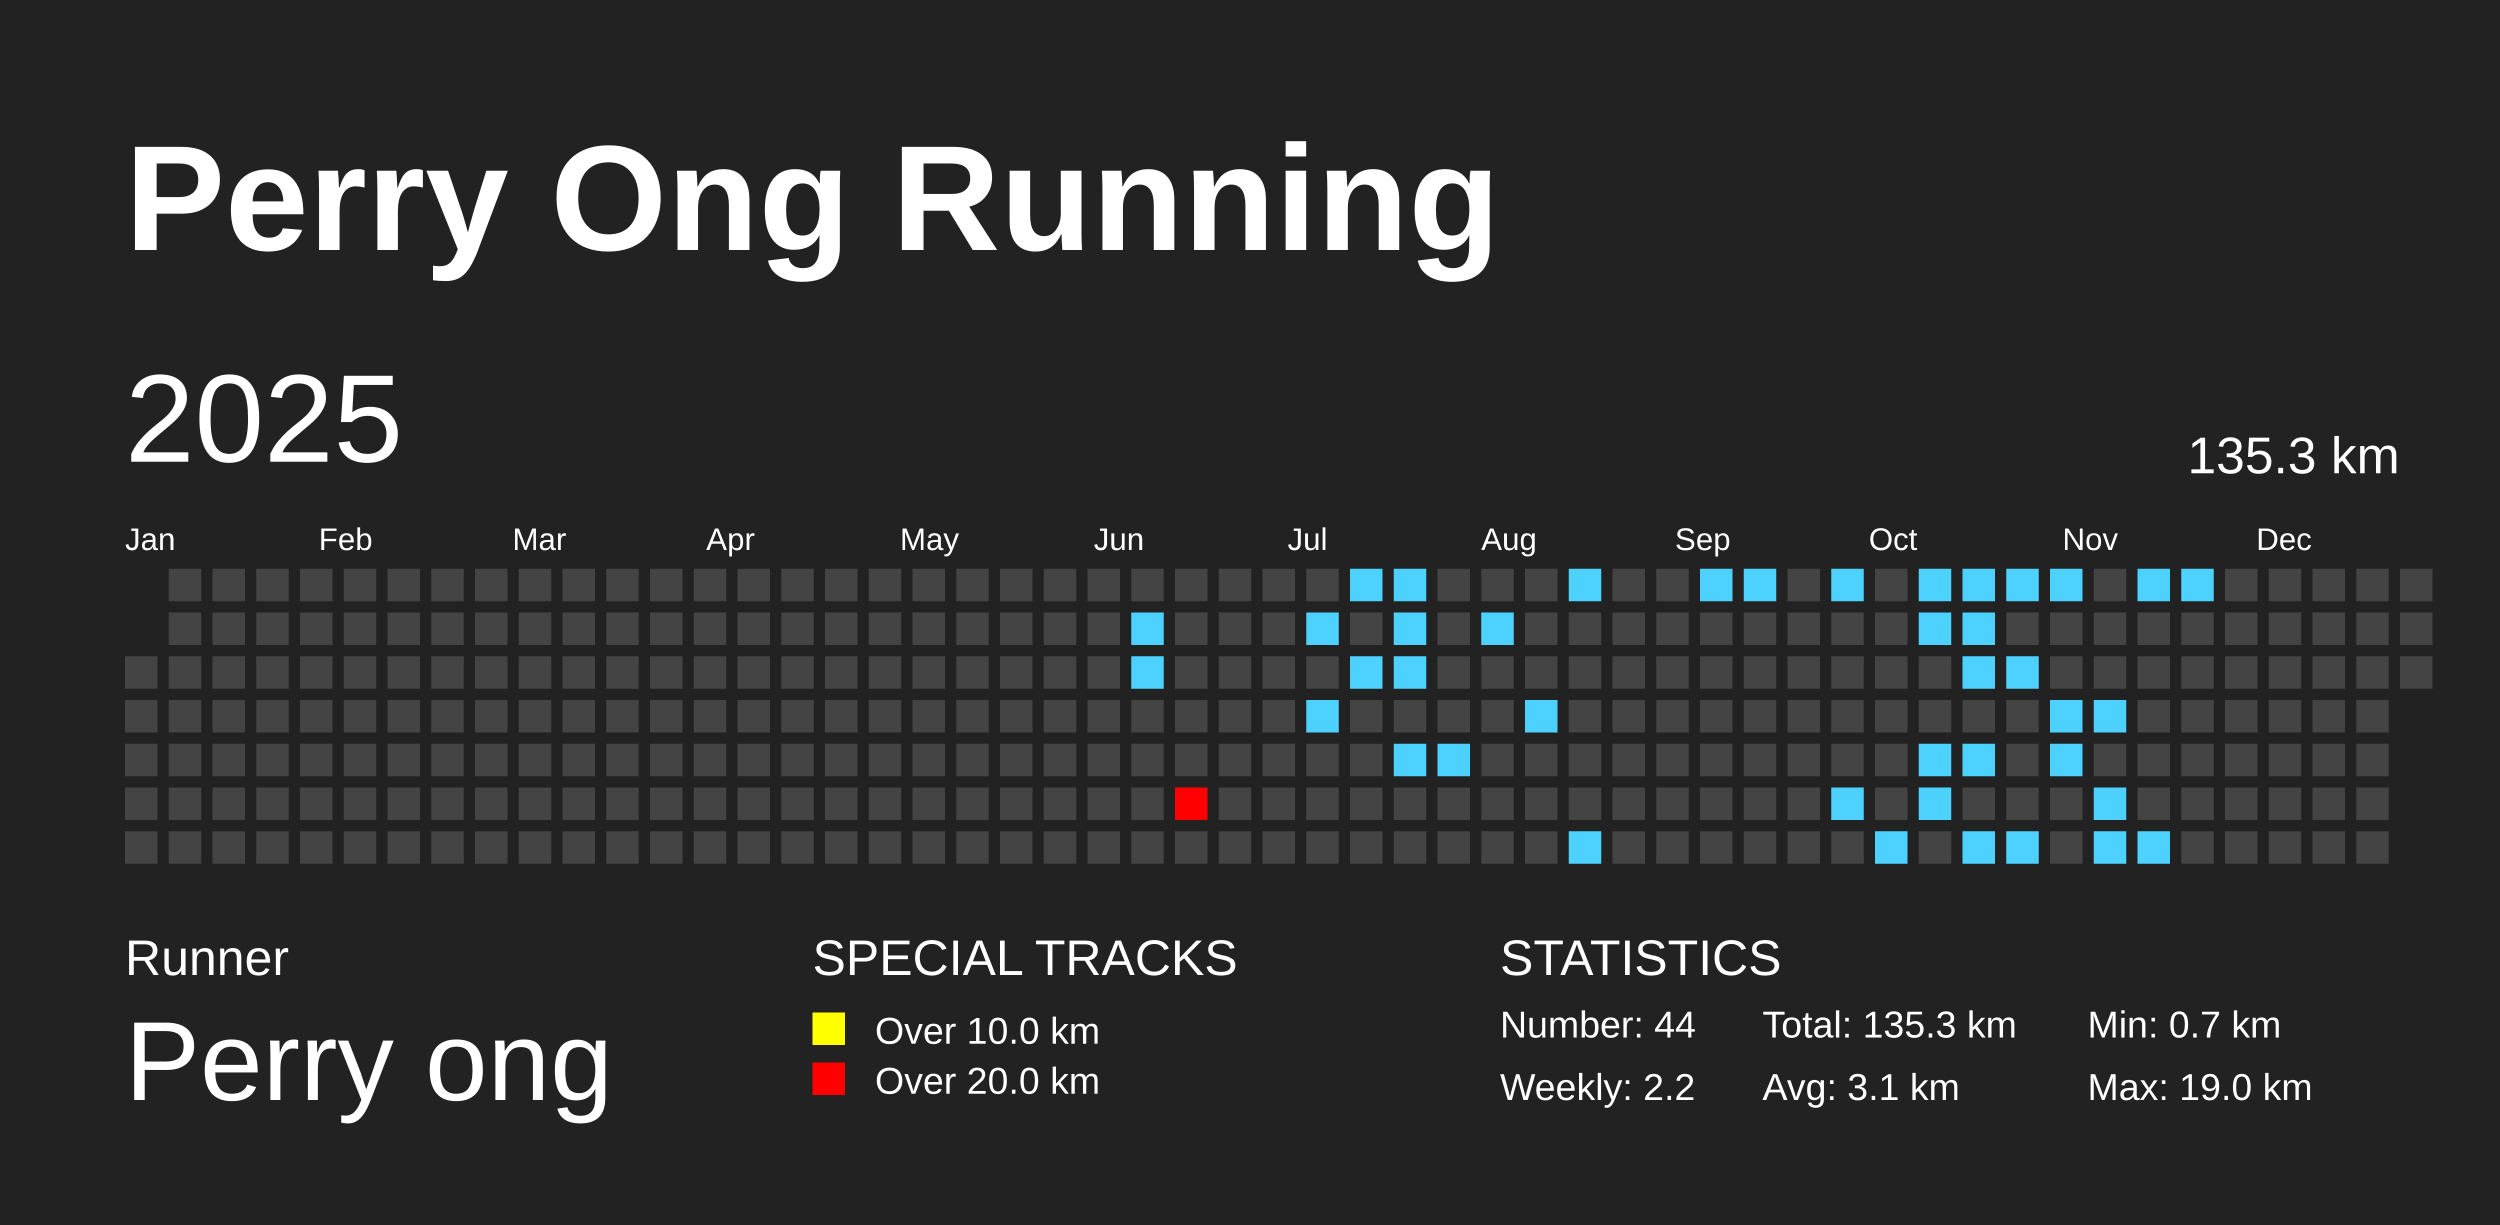
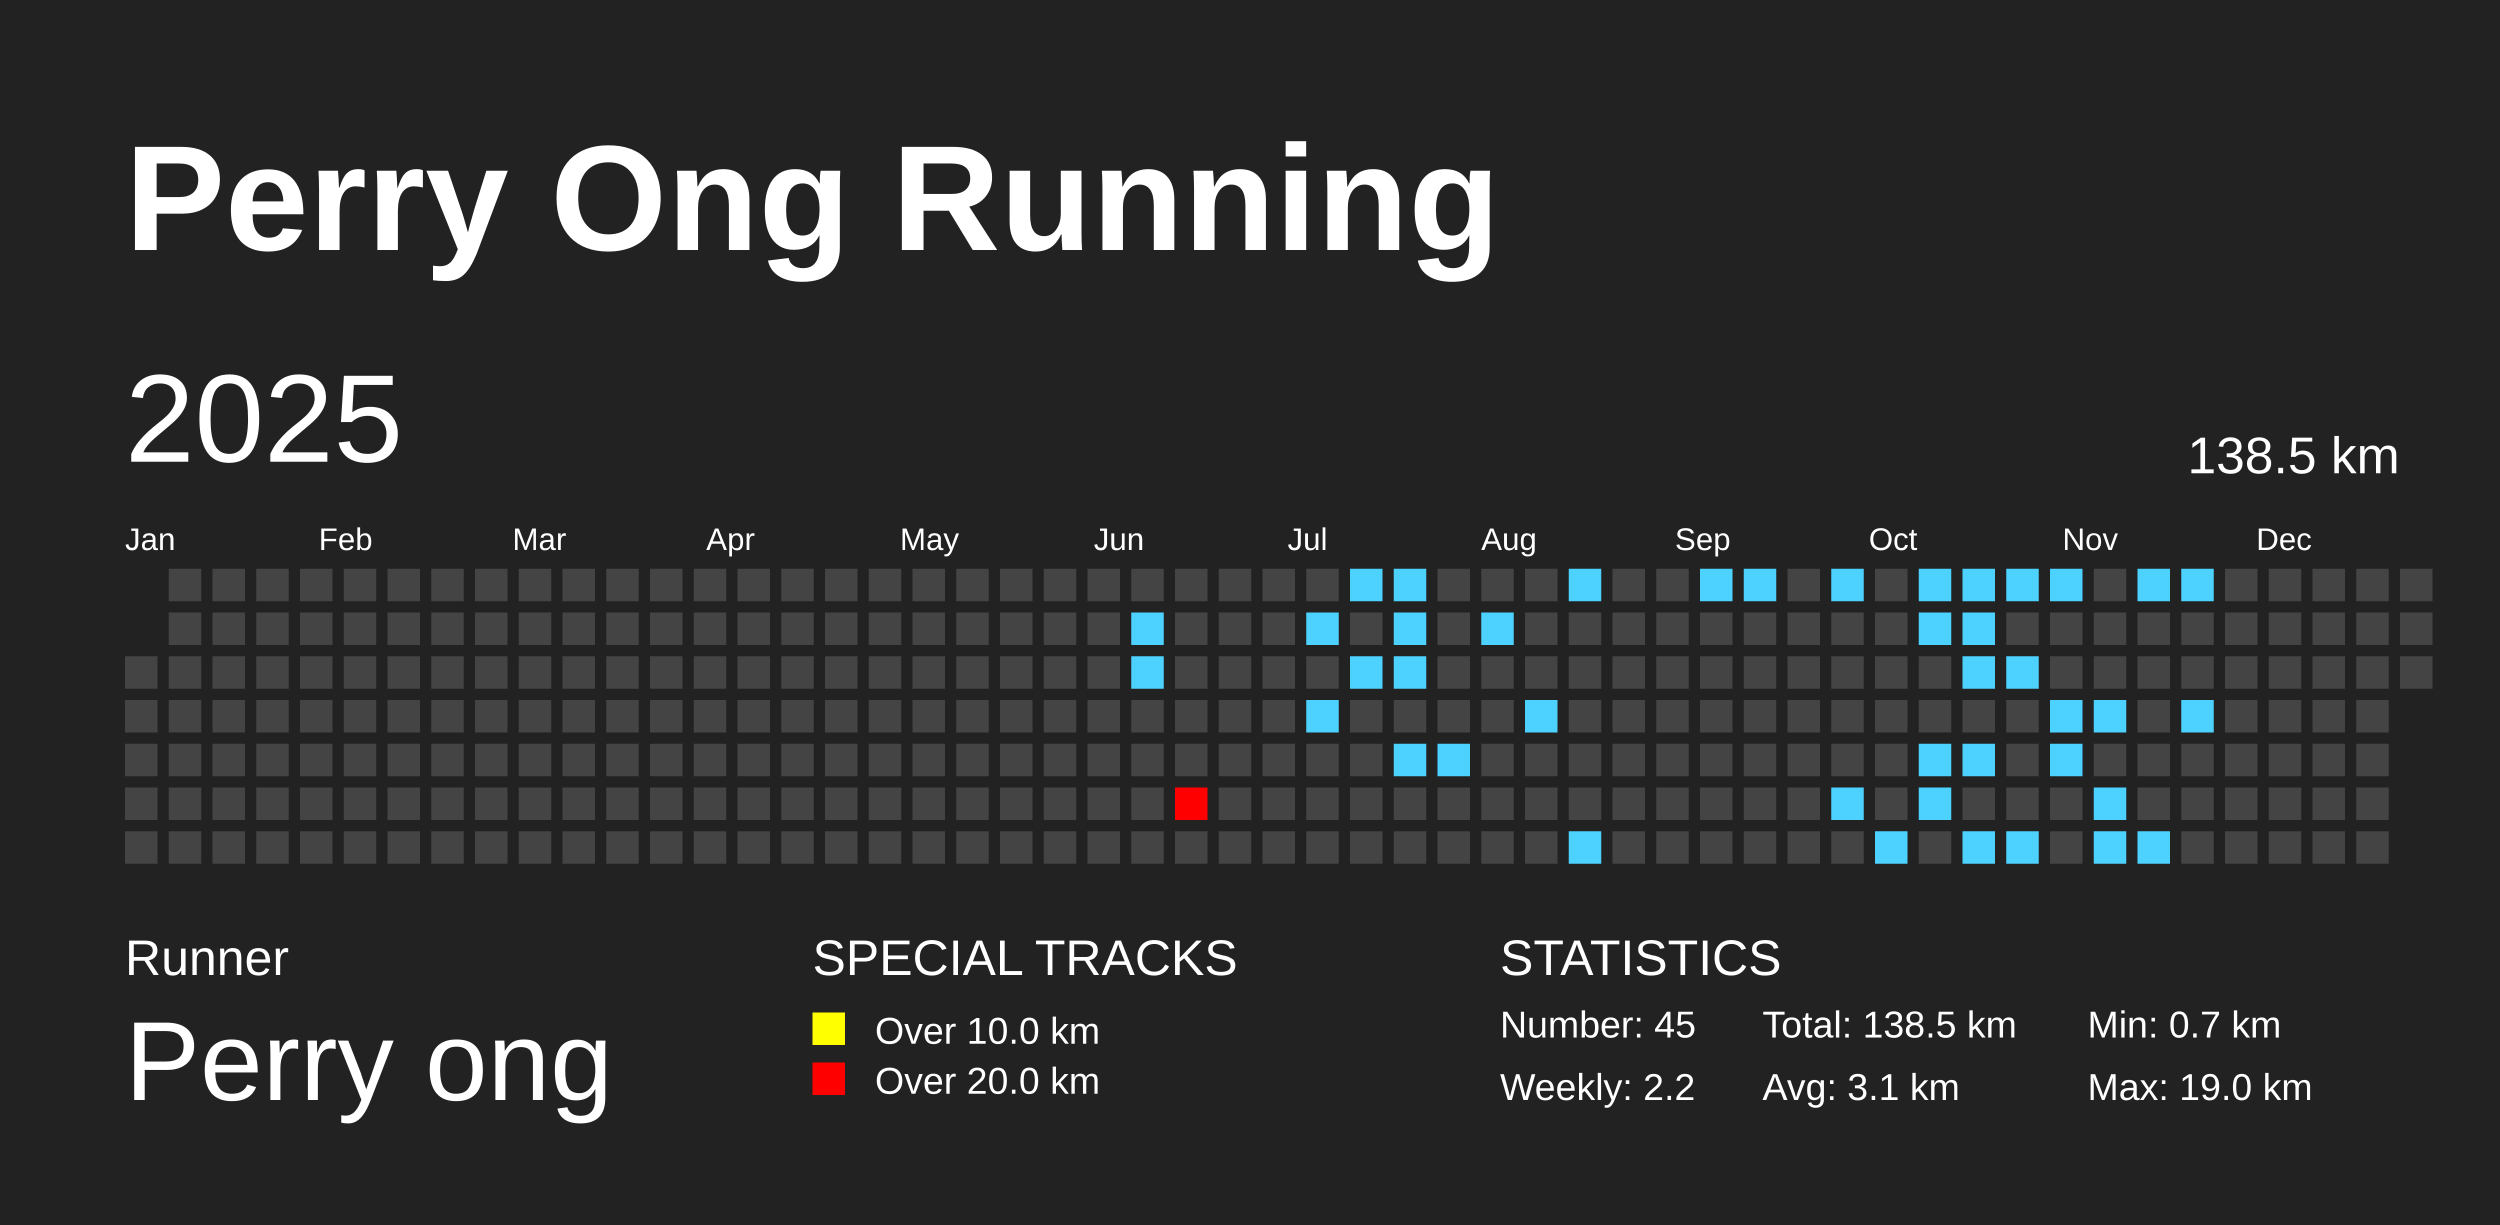
<svg xmlns="http://www.w3.org/2000/svg" baseProfile="full" height="98mm" version="1.1" viewBox="0,0,200,98" width="200mm">
  <defs />
  <rect fill="#222222" height="98" width="200" x="0" y="0" />
  <text fill="#FFFFFF" style="font-size:12px; font-family:Arial; font-weight:bold;" x="10" y="20">Perry Ong Running</text>
  <text fill="#FFFFFF" style="font-size:4px; font-family:Arial" x="10" y="78">Runner</text>
  <text fill="#FFFFFF" style="font-size:9px; font-family:Arial" x="10" y="88">Perry ong</text>
  <text fill="#FFFFFF" style="font-size:4px; font-family:Arial" x="65" y="78">SPECIAL TRACKS</text>
  <rect fill="yellow" height="2.6" width="2.6" x="65" y="81" />
  <text fill="#FFFFFF" style="font-size:3px; font-family:Arial" x="70" y="83.5">Over 10.0 km</text>
  <rect fill="red" height="2.6" width="2.6" x="65" y="85" />
  <text fill="#FFFFFF" style="font-size:3px; font-family:Arial" x="70" y="87.5">Over 20.0 km</text>
  <text fill="#FFFFFF" style="font-size:4px; font-family:Arial" x="120" y="78">STATISTICS</text>
-   <text fill="#FFFFFF" style="font-size:3px; font-family:Arial" x="120" y="83">Number: 44</text>
+   <text fill="#FFFFFF" style="font-size:3px; font-family:Arial" x="120" y="83">Number: 45</text>
  <text fill="#FFFFFF" style="font-size:3px; font-family:Arial" x="120" y="88">Weekly: 2.2</text>
-   <text fill="#FFFFFF" style="font-size:3px; font-family:Arial" x="141" y="83">Total: 135.3 km</text>
+   <text fill="#FFFFFF" style="font-size:3px; font-family:Arial" x="141" y="83">Total: 138.5 km</text>
  <text fill="#FFFFFF" style="font-size:3px; font-family:Arial" x="141" y="88">Avg: 3.1 km</text>
  <text fill="#FFFFFF" style="font-size:3px; font-family:Arial" x="167" y="83">Min: 0.7 km</text>
  <text fill="#FFFFFF" style="font-size:3px; font-family:Arial" x="167" y="88">Max: 19.0 km</text>
  <text dominant-baseline="hanging" fill="#FFFFFF" style="font-size:10.0px; font-family:Arial;" x="10" y="30">2025</text>
-   <text dominant-baseline="hanging" fill="#FFFFFF" style="font-size:4.125px; font-family:Arial;" x="175" y="35">135.3 km</text>
+   <text dominant-baseline="hanging" fill="#FFFFFF" style="font-size:4.125px; font-family:Arial;" x="175" y="35">138.5 km</text>
  <text fill="#FFFFFF" style="font-size:2.5px; font-family:Arial" x="10.0" y="44">Jan</text>
  <text fill="#FFFFFF" style="font-size:2.5px; font-family:Arial" x="25.5" y="44">Feb</text>
  <text fill="#FFFFFF" style="font-size:2.5px; font-family:Arial" x="41.0" y="44">Mar</text>
  <text fill="#FFFFFF" style="font-size:2.5px; font-family:Arial" x="56.5" y="44">Apr</text>
  <text fill="#FFFFFF" style="font-size:2.5px; font-family:Arial" x="72.0" y="44">May</text>
  <text fill="#FFFFFF" style="font-size:2.5px; font-family:Arial" x="87.5" y="44">Jun</text>
  <text fill="#FFFFFF" style="font-size:2.5px; font-family:Arial" x="103.0" y="44">Jul</text>
  <text fill="#FFFFFF" style="font-size:2.5px; font-family:Arial" x="118.5" y="44">Aug</text>
  <text fill="#FFFFFF" style="font-size:2.5px; font-family:Arial" x="134.0" y="44">Sep</text>
  <text fill="#FFFFFF" style="font-size:2.5px; font-family:Arial" x="149.5" y="44">Oct</text>
  <text fill="#FFFFFF" style="font-size:2.5px; font-family:Arial" x="165.0" y="44">Nov</text>
  <text fill="#FFFFFF" style="font-size:2.5px; font-family:Arial" x="180.5" y="44">Dec</text>
  <rect fill="#444444" height="2.6" width="2.6" x="10.0" y="52.5" />
  <rect fill="#444444" height="2.6" width="2.6" x="10.0" y="56.0" />
  <rect fill="#444444" height="2.6" width="2.6" x="10.0" y="59.5" />
  <rect fill="#444444" height="2.6" width="2.6" x="10.0" y="63.0" />
  <rect fill="#444444" height="2.6" width="2.6" x="10.0" y="66.5" />
  <rect fill="#444444" height="2.6" width="2.6" x="13.5" y="45.5" />
  <rect fill="#444444" height="2.6" width="2.6" x="13.5" y="49.0" />
  <rect fill="#444444" height="2.6" width="2.6" x="13.5" y="52.5" />
  <rect fill="#444444" height="2.6" width="2.6" x="13.5" y="56.0" />
  <rect fill="#444444" height="2.6" width="2.6" x="13.5" y="59.5" />
  <rect fill="#444444" height="2.6" width="2.6" x="13.5" y="63.0" />
  <rect fill="#444444" height="2.6" width="2.6" x="13.5" y="66.5" />
  <rect fill="#444444" height="2.6" width="2.6" x="17.0" y="45.5" />
  <rect fill="#444444" height="2.6" width="2.6" x="17.0" y="49.0" />
  <rect fill="#444444" height="2.6" width="2.6" x="17.0" y="52.5" />
  <rect fill="#444444" height="2.6" width="2.6" x="17.0" y="56.0" />
  <rect fill="#444444" height="2.6" width="2.6" x="17.0" y="59.5" />
  <rect fill="#444444" height="2.6" width="2.6" x="17.0" y="63.0" />
  <rect fill="#444444" height="2.6" width="2.6" x="17.0" y="66.5" />
  <rect fill="#444444" height="2.6" width="2.6" x="20.5" y="45.5" />
  <rect fill="#444444" height="2.6" width="2.6" x="20.5" y="49.0" />
  <rect fill="#444444" height="2.6" width="2.6" x="20.5" y="52.5" />
  <rect fill="#444444" height="2.6" width="2.6" x="20.5" y="56.0" />
  <rect fill="#444444" height="2.6" width="2.6" x="20.5" y="59.5" />
  <rect fill="#444444" height="2.6" width="2.6" x="20.5" y="63.0" />
  <rect fill="#444444" height="2.6" width="2.6" x="20.5" y="66.5" />
  <rect fill="#444444" height="2.6" width="2.6" x="24.0" y="45.5" />
  <rect fill="#444444" height="2.6" width="2.6" x="24.0" y="49.0" />
  <rect fill="#444444" height="2.6" width="2.6" x="24.0" y="52.5" />
  <rect fill="#444444" height="2.6" width="2.6" x="24.0" y="56.0" />
  <rect fill="#444444" height="2.6" width="2.6" x="24.0" y="59.5" />
  <rect fill="#444444" height="2.6" width="2.6" x="24.0" y="63.0" />
  <rect fill="#444444" height="2.6" width="2.6" x="24.0" y="66.5" />
  <rect fill="#444444" height="2.6" width="2.6" x="27.5" y="45.5" />
  <rect fill="#444444" height="2.6" width="2.6" x="27.5" y="49.0" />
  <rect fill="#444444" height="2.6" width="2.6" x="27.5" y="52.5" />
  <rect fill="#444444" height="2.6" width="2.6" x="27.5" y="56.0" />
  <rect fill="#444444" height="2.6" width="2.6" x="27.5" y="59.5" />
  <rect fill="#444444" height="2.6" width="2.6" x="27.5" y="63.0" />
  <rect fill="#444444" height="2.6" width="2.6" x="27.5" y="66.5" />
  <rect fill="#444444" height="2.6" width="2.6" x="31.0" y="45.5" />
  <rect fill="#444444" height="2.6" width="2.6" x="31.0" y="49.0" />
  <rect fill="#444444" height="2.6" width="2.6" x="31.0" y="52.5" />
  <rect fill="#444444" height="2.6" width="2.6" x="31.0" y="56.0" />
  <rect fill="#444444" height="2.6" width="2.6" x="31.0" y="59.5" />
  <rect fill="#444444" height="2.6" width="2.6" x="31.0" y="63.0" />
  <rect fill="#444444" height="2.6" width="2.6" x="31.0" y="66.5" />
  <rect fill="#444444" height="2.6" width="2.6" x="34.5" y="45.5" />
  <rect fill="#444444" height="2.6" width="2.6" x="34.5" y="49.0" />
  <rect fill="#444444" height="2.6" width="2.6" x="34.5" y="52.5" />
  <rect fill="#444444" height="2.6" width="2.6" x="34.5" y="56.0" />
  <rect fill="#444444" height="2.6" width="2.6" x="34.5" y="59.5" />
  <rect fill="#444444" height="2.6" width="2.6" x="34.5" y="63.0" />
  <rect fill="#444444" height="2.6" width="2.6" x="34.5" y="66.5" />
  <rect fill="#444444" height="2.6" width="2.6" x="38.0" y="45.5" />
  <rect fill="#444444" height="2.6" width="2.6" x="38.0" y="49.0" />
  <rect fill="#444444" height="2.6" width="2.6" x="38.0" y="52.5" />
  <rect fill="#444444" height="2.6" width="2.6" x="38.0" y="56.0" />
  <rect fill="#444444" height="2.6" width="2.6" x="38.0" y="59.5" />
  <rect fill="#444444" height="2.6" width="2.6" x="38.0" y="63.0" />
  <rect fill="#444444" height="2.6" width="2.6" x="38.0" y="66.5" />
  <rect fill="#444444" height="2.6" width="2.6" x="41.5" y="45.5" />
  <rect fill="#444444" height="2.6" width="2.6" x="41.5" y="49.0" />
  <rect fill="#444444" height="2.6" width="2.6" x="41.5" y="52.5" />
  <rect fill="#444444" height="2.6" width="2.6" x="41.5" y="56.0" />
  <rect fill="#444444" height="2.6" width="2.6" x="41.5" y="59.5" />
  <rect fill="#444444" height="2.6" width="2.6" x="41.5" y="63.0" />
  <rect fill="#444444" height="2.6" width="2.6" x="41.5" y="66.5" />
  <rect fill="#444444" height="2.6" width="2.6" x="45.0" y="45.5" />
  <rect fill="#444444" height="2.6" width="2.6" x="45.0" y="49.0" />
  <rect fill="#444444" height="2.6" width="2.6" x="45.0" y="52.5" />
  <rect fill="#444444" height="2.6" width="2.6" x="45.0" y="56.0" />
  <rect fill="#444444" height="2.6" width="2.6" x="45.0" y="59.5" />
  <rect fill="#444444" height="2.6" width="2.6" x="45.0" y="63.0" />
  <rect fill="#444444" height="2.6" width="2.6" x="45.0" y="66.5" />
  <rect fill="#444444" height="2.6" width="2.6" x="48.5" y="45.5" />
  <rect fill="#444444" height="2.6" width="2.6" x="48.5" y="49.0" />
  <rect fill="#444444" height="2.6" width="2.6" x="48.5" y="52.5" />
  <rect fill="#444444" height="2.6" width="2.6" x="48.5" y="56.0" />
  <rect fill="#444444" height="2.6" width="2.6" x="48.5" y="59.5" />
  <rect fill="#444444" height="2.6" width="2.6" x="48.5" y="63.0" />
  <rect fill="#444444" height="2.6" width="2.6" x="48.5" y="66.5" />
  <rect fill="#444444" height="2.6" width="2.6" x="52.0" y="45.5" />
  <rect fill="#444444" height="2.6" width="2.6" x="52.0" y="49.0" />
  <rect fill="#444444" height="2.6" width="2.6" x="52.0" y="52.5" />
  <rect fill="#444444" height="2.6" width="2.6" x="52.0" y="56.0" />
  <rect fill="#444444" height="2.6" width="2.6" x="52.0" y="59.5" />
  <rect fill="#444444" height="2.6" width="2.6" x="52.0" y="63.0" />
  <rect fill="#444444" height="2.6" width="2.6" x="52.0" y="66.5" />
  <rect fill="#444444" height="2.6" width="2.6" x="55.5" y="45.5" />
  <rect fill="#444444" height="2.6" width="2.6" x="55.5" y="49.0" />
  <rect fill="#444444" height="2.6" width="2.6" x="55.5" y="52.5" />
  <rect fill="#444444" height="2.6" width="2.6" x="55.5" y="56.0" />
  <rect fill="#444444" height="2.6" width="2.6" x="55.5" y="59.5" />
  <rect fill="#444444" height="2.6" width="2.6" x="55.5" y="63.0" />
  <rect fill="#444444" height="2.6" width="2.6" x="55.5" y="66.5" />
  <rect fill="#444444" height="2.6" width="2.6" x="59.0" y="45.5" />
  <rect fill="#444444" height="2.6" width="2.6" x="59.0" y="49.0" />
  <rect fill="#444444" height="2.6" width="2.6" x="59.0" y="52.5" />
  <rect fill="#444444" height="2.6" width="2.6" x="59.0" y="56.0" />
  <rect fill="#444444" height="2.6" width="2.6" x="59.0" y="59.5" />
  <rect fill="#444444" height="2.6" width="2.6" x="59.0" y="63.0" />
  <rect fill="#444444" height="2.6" width="2.6" x="59.0" y="66.5" />
  <rect fill="#444444" height="2.6" width="2.6" x="62.5" y="45.5" />
  <rect fill="#444444" height="2.6" width="2.6" x="62.5" y="49.0" />
  <rect fill="#444444" height="2.6" width="2.6" x="62.5" y="52.5" />
  <rect fill="#444444" height="2.6" width="2.6" x="62.5" y="56.0" />
  <rect fill="#444444" height="2.6" width="2.6" x="62.5" y="59.5" />
  <rect fill="#444444" height="2.6" width="2.6" x="62.5" y="63.0" />
  <rect fill="#444444" height="2.6" width="2.6" x="62.5" y="66.5" />
  <rect fill="#444444" height="2.6" width="2.6" x="66.0" y="45.5" />
  <rect fill="#444444" height="2.6" width="2.6" x="66.0" y="49.0" />
  <rect fill="#444444" height="2.6" width="2.6" x="66.0" y="52.5" />
  <rect fill="#444444" height="2.6" width="2.6" x="66.0" y="56.0" />
  <rect fill="#444444" height="2.6" width="2.6" x="66.0" y="59.5" />
  <rect fill="#444444" height="2.6" width="2.6" x="66.0" y="63.0" />
  <rect fill="#444444" height="2.6" width="2.6" x="66.0" y="66.5" />
  <rect fill="#444444" height="2.6" width="2.6" x="69.5" y="45.5" />
  <rect fill="#444444" height="2.6" width="2.6" x="69.5" y="49.0" />
  <rect fill="#444444" height="2.6" width="2.6" x="69.5" y="52.5" />
  <rect fill="#444444" height="2.6" width="2.6" x="69.5" y="56.0" />
  <rect fill="#444444" height="2.6" width="2.6" x="69.5" y="59.5" />
  <rect fill="#444444" height="2.6" width="2.6" x="69.5" y="63.0" />
  <rect fill="#444444" height="2.6" width="2.6" x="69.5" y="66.5" />
  <rect fill="#444444" height="2.6" width="2.6" x="73.0" y="45.5" />
  <rect fill="#444444" height="2.6" width="2.6" x="73.0" y="49.0" />
  <rect fill="#444444" height="2.6" width="2.6" x="73.0" y="52.5" />
  <rect fill="#444444" height="2.6" width="2.6" x="73.0" y="56.0" />
  <rect fill="#444444" height="2.6" width="2.6" x="73.0" y="59.5" />
  <rect fill="#444444" height="2.6" width="2.6" x="73.0" y="63.0" />
  <rect fill="#444444" height="2.6" width="2.6" x="73.0" y="66.5" />
  <rect fill="#444444" height="2.6" width="2.6" x="76.5" y="45.5" />
  <rect fill="#444444" height="2.6" width="2.6" x="76.5" y="49.0" />
  <rect fill="#444444" height="2.6" width="2.6" x="76.5" y="52.5" />
  <rect fill="#444444" height="2.6" width="2.6" x="76.5" y="56.0" />
  <rect fill="#444444" height="2.6" width="2.6" x="76.5" y="59.5" />
  <rect fill="#444444" height="2.6" width="2.6" x="76.5" y="63.0" />
  <rect fill="#444444" height="2.6" width="2.6" x="76.5" y="66.5" />
  <rect fill="#444444" height="2.6" width="2.6" x="80.0" y="45.5" />
  <rect fill="#444444" height="2.6" width="2.6" x="80.0" y="49.0" />
  <rect fill="#444444" height="2.6" width="2.6" x="80.0" y="52.5" />
  <rect fill="#444444" height="2.6" width="2.6" x="80.0" y="56.0" />
  <rect fill="#444444" height="2.6" width="2.6" x="80.0" y="59.5" />
  <rect fill="#444444" height="2.6" width="2.6" x="80.0" y="63.0" />
  <rect fill="#444444" height="2.6" width="2.6" x="80.0" y="66.5" />
  <rect fill="#444444" height="2.6" width="2.6" x="83.5" y="45.5" />
  <rect fill="#444444" height="2.6" width="2.6" x="83.5" y="49.0" />
  <rect fill="#444444" height="2.6" width="2.6" x="83.5" y="52.5" />
  <rect fill="#444444" height="2.6" width="2.6" x="83.5" y="56.0" />
  <rect fill="#444444" height="2.6" width="2.6" x="83.5" y="59.5" />
  <rect fill="#444444" height="2.6" width="2.6" x="83.5" y="63.0" />
  <rect fill="#444444" height="2.6" width="2.6" x="83.5" y="66.5" />
  <rect fill="#444444" height="2.6" width="2.6" x="87.0" y="45.5" />
  <rect fill="#444444" height="2.6" width="2.6" x="87.0" y="49.0" />
  <rect fill="#444444" height="2.6" width="2.6" x="87.0" y="52.5" />
  <rect fill="#444444" height="2.6" width="2.6" x="87.0" y="56.0" />
  <rect fill="#444444" height="2.6" width="2.6" x="87.0" y="59.5" />
  <rect fill="#444444" height="2.6" width="2.6" x="87.0" y="63.0" />
  <rect fill="#444444" height="2.6" width="2.6" x="87.0" y="66.5" />
  <rect fill="#444444" height="2.6" width="2.6" x="90.5" y="45.5" />
  <rect fill="#4DD2FF" height="2.6" width="2.6" x="90.5" y="49.0" />
  <rect fill="#4DD2FF" height="2.6" width="2.6" x="90.5" y="52.5" />
  <rect fill="#444444" height="2.6" width="2.6" x="90.5" y="56.0" />
  <rect fill="#444444" height="2.6" width="2.6" x="90.5" y="59.5" />
  <rect fill="#444444" height="2.6" width="2.6" x="90.5" y="63.0" />
  <rect fill="#444444" height="2.6" width="2.6" x="90.5" y="66.5" />
  <rect fill="#444444" height="2.6" width="2.6" x="94.0" y="45.5" />
  <rect fill="#444444" height="2.6" width="2.6" x="94.0" y="49.0" />
  <rect fill="#444444" height="2.6" width="2.6" x="94.0" y="52.5" />
  <rect fill="#444444" height="2.6" width="2.6" x="94.0" y="56.0" />
  <rect fill="#444444" height="2.6" width="2.6" x="94.0" y="59.5" />
  <rect fill="red" height="2.6" width="2.6" x="94.0" y="63.0" />
  <rect fill="#444444" height="2.6" width="2.6" x="94.0" y="66.5" />
  <rect fill="#444444" height="2.6" width="2.6" x="97.5" y="45.5" />
  <rect fill="#444444" height="2.6" width="2.6" x="97.5" y="49.0" />
  <rect fill="#444444" height="2.6" width="2.6" x="97.5" y="52.5" />
  <rect fill="#444444" height="2.6" width="2.6" x="97.5" y="56.0" />
  <rect fill="#444444" height="2.6" width="2.6" x="97.5" y="59.5" />
  <rect fill="#444444" height="2.6" width="2.6" x="97.5" y="63.0" />
  <rect fill="#444444" height="2.6" width="2.6" x="97.5" y="66.5" />
  <rect fill="#444444" height="2.6" width="2.6" x="101.0" y="45.5" />
  <rect fill="#444444" height="2.6" width="2.6" x="101.0" y="49.0" />
  <rect fill="#444444" height="2.6" width="2.6" x="101.0" y="52.5" />
  <rect fill="#444444" height="2.6" width="2.6" x="101.0" y="56.0" />
  <rect fill="#444444" height="2.6" width="2.6" x="101.0" y="59.5" />
  <rect fill="#444444" height="2.6" width="2.6" x="101.0" y="63.0" />
  <rect fill="#444444" height="2.6" width="2.6" x="101.0" y="66.5" />
  <rect fill="#444444" height="2.6" width="2.6" x="104.5" y="45.5" />
  <rect fill="#4DD2FF" height="2.6" width="2.6" x="104.5" y="49.0" />
  <rect fill="#444444" height="2.6" width="2.6" x="104.5" y="52.5" />
  <rect fill="#4DD2FF" height="2.6" width="2.6" x="104.5" y="56.0" />
  <rect fill="#444444" height="2.6" width="2.6" x="104.5" y="59.5" />
  <rect fill="#444444" height="2.6" width="2.6" x="104.5" y="63.0" />
  <rect fill="#444444" height="2.6" width="2.6" x="104.5" y="66.5" />
  <rect fill="#4DD2FF" height="2.6" width="2.6" x="108.0" y="45.5" />
  <rect fill="#444444" height="2.6" width="2.6" x="108.0" y="49.0" />
  <rect fill="#4DD2FF" height="2.6" width="2.6" x="108.0" y="52.5" />
  <rect fill="#444444" height="2.6" width="2.6" x="108.0" y="56.0" />
  <rect fill="#444444" height="2.6" width="2.6" x="108.0" y="59.5" />
  <rect fill="#444444" height="2.6" width="2.6" x="108.0" y="63.0" />
  <rect fill="#444444" height="2.6" width="2.6" x="108.0" y="66.5" />
  <rect fill="#4DD2FF" height="2.6" width="2.6" x="111.5" y="45.5" />
  <rect fill="#4DD2FF" height="2.6" width="2.6" x="111.5" y="49.0" />
  <rect fill="#4DD2FF" height="2.6" width="2.6" x="111.5" y="52.5" />
  <rect fill="#444444" height="2.6" width="2.6" x="111.5" y="56.0" />
  <rect fill="#4DD2FF" height="2.6" width="2.6" x="111.5" y="59.5" />
  <rect fill="#444444" height="2.6" width="2.6" x="111.5" y="63.0" />
  <rect fill="#444444" height="2.6" width="2.6" x="111.5" y="66.5" />
  <rect fill="#444444" height="2.6" width="2.6" x="115.0" y="45.5" />
  <rect fill="#444444" height="2.6" width="2.6" x="115.0" y="49.0" />
  <rect fill="#444444" height="2.6" width="2.6" x="115.0" y="52.5" />
  <rect fill="#444444" height="2.6" width="2.6" x="115.0" y="56.0" />
  <rect fill="#4DD2FF" height="2.6" width="2.6" x="115.0" y="59.5" />
  <rect fill="#444444" height="2.6" width="2.6" x="115.0" y="63.0" />
  <rect fill="#444444" height="2.6" width="2.6" x="115.0" y="66.5" />
  <rect fill="#444444" height="2.6" width="2.6" x="118.5" y="45.5" />
  <rect fill="#4DD2FF" height="2.6" width="2.6" x="118.5" y="49.0" />
  <rect fill="#444444" height="2.6" width="2.6" x="118.5" y="52.5" />
  <rect fill="#444444" height="2.6" width="2.6" x="118.5" y="56.0" />
  <rect fill="#444444" height="2.6" width="2.6" x="118.5" y="59.5" />
  <rect fill="#444444" height="2.6" width="2.6" x="118.5" y="63.0" />
  <rect fill="#444444" height="2.6" width="2.6" x="118.5" y="66.5" />
  <rect fill="#444444" height="2.6" width="2.6" x="122.0" y="45.5" />
  <rect fill="#444444" height="2.6" width="2.6" x="122.0" y="49.0" />
  <rect fill="#444444" height="2.6" width="2.6" x="122.0" y="52.5" />
  <rect fill="#4DD2FF" height="2.6" width="2.6" x="122.0" y="56.0" />
  <rect fill="#444444" height="2.6" width="2.6" x="122.0" y="59.5" />
  <rect fill="#444444" height="2.6" width="2.6" x="122.0" y="63.0" />
  <rect fill="#444444" height="2.6" width="2.6" x="122.0" y="66.5" />
  <rect fill="#4DD2FF" height="2.6" width="2.6" x="125.5" y="45.5" />
  <rect fill="#444444" height="2.6" width="2.6" x="125.5" y="49.0" />
  <rect fill="#444444" height="2.6" width="2.6" x="125.5" y="52.5" />
  <rect fill="#444444" height="2.6" width="2.6" x="125.5" y="56.0" />
  <rect fill="#444444" height="2.6" width="2.6" x="125.5" y="59.5" />
  <rect fill="#444444" height="2.6" width="2.6" x="125.5" y="63.0" />
  <rect fill="#4DD2FF" height="2.6" width="2.6" x="125.5" y="66.5" />
  <rect fill="#444444" height="2.6" width="2.6" x="129.0" y="45.5" />
  <rect fill="#444444" height="2.6" width="2.6" x="129.0" y="49.0" />
  <rect fill="#444444" height="2.6" width="2.6" x="129.0" y="52.5" />
  <rect fill="#444444" height="2.6" width="2.6" x="129.0" y="56.0" />
  <rect fill="#444444" height="2.6" width="2.6" x="129.0" y="59.5" />
  <rect fill="#444444" height="2.6" width="2.6" x="129.0" y="63.0" />
  <rect fill="#444444" height="2.6" width="2.6" x="129.0" y="66.5" />
  <rect fill="#444444" height="2.6" width="2.6" x="132.5" y="45.5" />
  <rect fill="#444444" height="2.6" width="2.6" x="132.5" y="49.0" />
  <rect fill="#444444" height="2.6" width="2.6" x="132.5" y="52.5" />
  <rect fill="#444444" height="2.6" width="2.6" x="132.5" y="56.0" />
  <rect fill="#444444" height="2.6" width="2.6" x="132.5" y="59.5" />
  <rect fill="#444444" height="2.6" width="2.6" x="132.5" y="63.0" />
  <rect fill="#444444" height="2.6" width="2.6" x="132.5" y="66.5" />
  <rect fill="#4DD2FF" height="2.6" width="2.6" x="136.0" y="45.5" />
  <rect fill="#444444" height="2.6" width="2.6" x="136.0" y="49.0" />
  <rect fill="#444444" height="2.6" width="2.6" x="136.0" y="52.5" />
  <rect fill="#444444" height="2.6" width="2.6" x="136.0" y="56.0" />
  <rect fill="#444444" height="2.6" width="2.6" x="136.0" y="59.5" />
  <rect fill="#444444" height="2.6" width="2.6" x="136.0" y="63.0" />
  <rect fill="#444444" height="2.6" width="2.6" x="136.0" y="66.5" />
  <rect fill="#4DD2FF" height="2.6" width="2.6" x="139.5" y="45.5" />
  <rect fill="#444444" height="2.6" width="2.6" x="139.5" y="49.0" />
  <rect fill="#444444" height="2.6" width="2.6" x="139.5" y="52.5" />
  <rect fill="#444444" height="2.6" width="2.6" x="139.5" y="56.0" />
  <rect fill="#444444" height="2.6" width="2.6" x="139.5" y="59.5" />
  <rect fill="#444444" height="2.6" width="2.6" x="139.5" y="63.0" />
  <rect fill="#444444" height="2.6" width="2.6" x="139.5" y="66.5" />
  <rect fill="#444444" height="2.6" width="2.6" x="143.0" y="45.5" />
  <rect fill="#444444" height="2.6" width="2.6" x="143.0" y="49.0" />
  <rect fill="#444444" height="2.6" width="2.6" x="143.0" y="52.5" />
  <rect fill="#444444" height="2.6" width="2.6" x="143.0" y="56.0" />
  <rect fill="#444444" height="2.6" width="2.6" x="143.0" y="59.5" />
  <rect fill="#444444" height="2.6" width="2.6" x="143.0" y="63.0" />
  <rect fill="#444444" height="2.6" width="2.6" x="143.0" y="66.5" />
  <rect fill="#4DD2FF" height="2.6" width="2.6" x="146.5" y="45.5" />
  <rect fill="#444444" height="2.6" width="2.6" x="146.5" y="49.0" />
  <rect fill="#444444" height="2.6" width="2.6" x="146.5" y="52.5" />
  <rect fill="#444444" height="2.6" width="2.6" x="146.5" y="56.0" />
  <rect fill="#444444" height="2.6" width="2.6" x="146.5" y="59.5" />
  <rect fill="#4DD2FF" height="2.6" width="2.6" x="146.5" y="63.0" />
  <rect fill="#444444" height="2.6" width="2.6" x="146.5" y="66.5" />
  <rect fill="#444444" height="2.6" width="2.6" x="150.0" y="45.5" />
  <rect fill="#444444" height="2.6" width="2.6" x="150.0" y="49.0" />
  <rect fill="#444444" height="2.6" width="2.6" x="150.0" y="52.5" />
  <rect fill="#444444" height="2.6" width="2.6" x="150.0" y="56.0" />
  <rect fill="#444444" height="2.6" width="2.6" x="150.0" y="59.5" />
  <rect fill="#444444" height="2.6" width="2.6" x="150.0" y="63.0" />
  <rect fill="#4DD2FF" height="2.6" width="2.6" x="150.0" y="66.5" />
  <rect fill="#4DD2FF" height="2.6" width="2.6" x="153.5" y="45.5" />
  <rect fill="#4DD2FF" height="2.6" width="2.6" x="153.5" y="49.0" />
  <rect fill="#444444" height="2.6" width="2.6" x="153.5" y="52.5" />
  <rect fill="#444444" height="2.6" width="2.6" x="153.5" y="56.0" />
  <rect fill="#4DD2FF" height="2.6" width="2.6" x="153.5" y="59.5" />
  <rect fill="#4DD2FF" height="2.6" width="2.6" x="153.5" y="63.0" />
  <rect fill="#444444" height="2.6" width="2.6" x="153.5" y="66.5" />
  <rect fill="#4DD2FF" height="2.6" width="2.6" x="157.0" y="45.5" />
  <rect fill="#4DD2FF" height="2.6" width="2.6" x="157.0" y="49.0" />
  <rect fill="#4DD2FF" height="2.6" width="2.6" x="157.0" y="52.5" />
  <rect fill="#444444" height="2.6" width="2.6" x="157.0" y="56.0" />
  <rect fill="#4DD2FF" height="2.6" width="2.6" x="157.0" y="59.5" />
  <rect fill="#444444" height="2.6" width="2.6" x="157.0" y="63.0" />
  <rect fill="#4DD2FF" height="2.6" width="2.6" x="157.0" y="66.5" />
  <rect fill="#4DD2FF" height="2.6" width="2.6" x="160.5" y="45.5" />
  <rect fill="#444444" height="2.6" width="2.6" x="160.5" y="49.0" />
  <rect fill="#4DD2FF" height="2.6" width="2.6" x="160.5" y="52.5" />
  <rect fill="#444444" height="2.6" width="2.6" x="160.5" y="56.0" />
  <rect fill="#444444" height="2.6" width="2.6" x="160.5" y="59.5" />
  <rect fill="#444444" height="2.6" width="2.6" x="160.5" y="63.0" />
  <rect fill="#4DD2FF" height="2.6" width="2.6" x="160.5" y="66.5" />
  <rect fill="#4DD2FF" height="2.6" width="2.6" x="164.0" y="45.5" />
  <rect fill="#444444" height="2.6" width="2.6" x="164.0" y="49.0" />
  <rect fill="#444444" height="2.6" width="2.6" x="164.0" y="52.5" />
  <rect fill="#4DD2FF" height="2.6" width="2.6" x="164.0" y="56.0" />
  <rect fill="#4DD2FF" height="2.6" width="2.6" x="164.0" y="59.5" />
  <rect fill="#444444" height="2.6" width="2.6" x="164.0" y="63.0" />
  <rect fill="#444444" height="2.6" width="2.6" x="164.0" y="66.5" />
  <rect fill="#444444" height="2.6" width="2.6" x="167.5" y="45.5" />
  <rect fill="#444444" height="2.6" width="2.6" x="167.5" y="49.0" />
  <rect fill="#444444" height="2.6" width="2.6" x="167.5" y="52.5" />
  <rect fill="#4DD2FF" height="2.6" width="2.6" x="167.5" y="56.0" />
  <rect fill="#444444" height="2.6" width="2.6" x="167.5" y="59.5" />
  <rect fill="#4DD2FF" height="2.6" width="2.6" x="167.5" y="63.0" />
  <rect fill="#4DD2FF" height="2.6" width="2.6" x="167.5" y="66.5" />
  <rect fill="#4DD2FF" height="2.6" width="2.6" x="171.0" y="45.5" />
  <rect fill="#444444" height="2.6" width="2.6" x="171.0" y="49.0" />
  <rect fill="#444444" height="2.6" width="2.6" x="171.0" y="52.5" />
  <rect fill="#444444" height="2.6" width="2.6" x="171.0" y="56.0" />
  <rect fill="#444444" height="2.6" width="2.6" x="171.0" y="59.5" />
  <rect fill="#444444" height="2.6" width="2.6" x="171.0" y="63.0" />
  <rect fill="#4DD2FF" height="2.6" width="2.6" x="171.0" y="66.5" />
  <rect fill="#4DD2FF" height="2.6" width="2.6" x="174.5" y="45.5" />
  <rect fill="#444444" height="2.6" width="2.6" x="174.5" y="49.0" />
  <rect fill="#444444" height="2.6" width="2.6" x="174.5" y="52.5" />
-   <rect fill="#444444" height="2.6" width="2.6" x="174.5" y="56.0" />
+   <rect fill="#4DD2FF" height="2.6" width="2.6" x="174.5" y="56.0" />
  <rect fill="#444444" height="2.6" width="2.6" x="174.5" y="59.5" />
  <rect fill="#444444" height="2.6" width="2.6" x="174.5" y="63.0" />
  <rect fill="#444444" height="2.6" width="2.6" x="174.5" y="66.5" />
  <rect fill="#444444" height="2.6" width="2.6" x="178.0" y="45.5" />
  <rect fill="#444444" height="2.6" width="2.6" x="178.0" y="49.0" />
  <rect fill="#444444" height="2.6" width="2.6" x="178.0" y="52.5" />
  <rect fill="#444444" height="2.6" width="2.6" x="178.0" y="56.0" />
  <rect fill="#444444" height="2.6" width="2.6" x="178.0" y="59.5" />
  <rect fill="#444444" height="2.6" width="2.6" x="178.0" y="63.0" />
  <rect fill="#444444" height="2.6" width="2.6" x="178.0" y="66.5" />
  <rect fill="#444444" height="2.6" width="2.6" x="181.5" y="45.5" />
  <rect fill="#444444" height="2.6" width="2.6" x="181.5" y="49.0" />
  <rect fill="#444444" height="2.6" width="2.6" x="181.5" y="52.5" />
  <rect fill="#444444" height="2.6" width="2.6" x="181.5" y="56.0" />
  <rect fill="#444444" height="2.6" width="2.6" x="181.5" y="59.5" />
  <rect fill="#444444" height="2.6" width="2.6" x="181.5" y="63.0" />
  <rect fill="#444444" height="2.6" width="2.6" x="181.5" y="66.5" />
  <rect fill="#444444" height="2.6" width="2.6" x="185.0" y="45.5" />
  <rect fill="#444444" height="2.6" width="2.6" x="185.0" y="49.0" />
  <rect fill="#444444" height="2.6" width="2.6" x="185.0" y="52.5" />
  <rect fill="#444444" height="2.6" width="2.6" x="185.0" y="56.0" />
  <rect fill="#444444" height="2.6" width="2.6" x="185.0" y="59.5" />
  <rect fill="#444444" height="2.6" width="2.6" x="185.0" y="63.0" />
  <rect fill="#444444" height="2.6" width="2.6" x="185.0" y="66.5" />
  <rect fill="#444444" height="2.6" width="2.6" x="188.5" y="45.5" />
  <rect fill="#444444" height="2.6" width="2.6" x="188.5" y="49.0" />
  <rect fill="#444444" height="2.6" width="2.6" x="188.5" y="52.5" />
  <rect fill="#444444" height="2.6" width="2.6" x="188.5" y="56.0" />
  <rect fill="#444444" height="2.6" width="2.6" x="188.5" y="59.5" />
  <rect fill="#444444" height="2.6" width="2.6" x="188.5" y="63.0" />
  <rect fill="#444444" height="2.6" width="2.6" x="188.5" y="66.5" />
  <rect fill="#444444" height="2.6" width="2.6" x="192.0" y="45.5" />
  <rect fill="#444444" height="2.6" width="2.6" x="192.0" y="49.0" />
  <rect fill="#444444" height="2.6" width="2.6" x="192.0" y="52.5" />
</svg>
